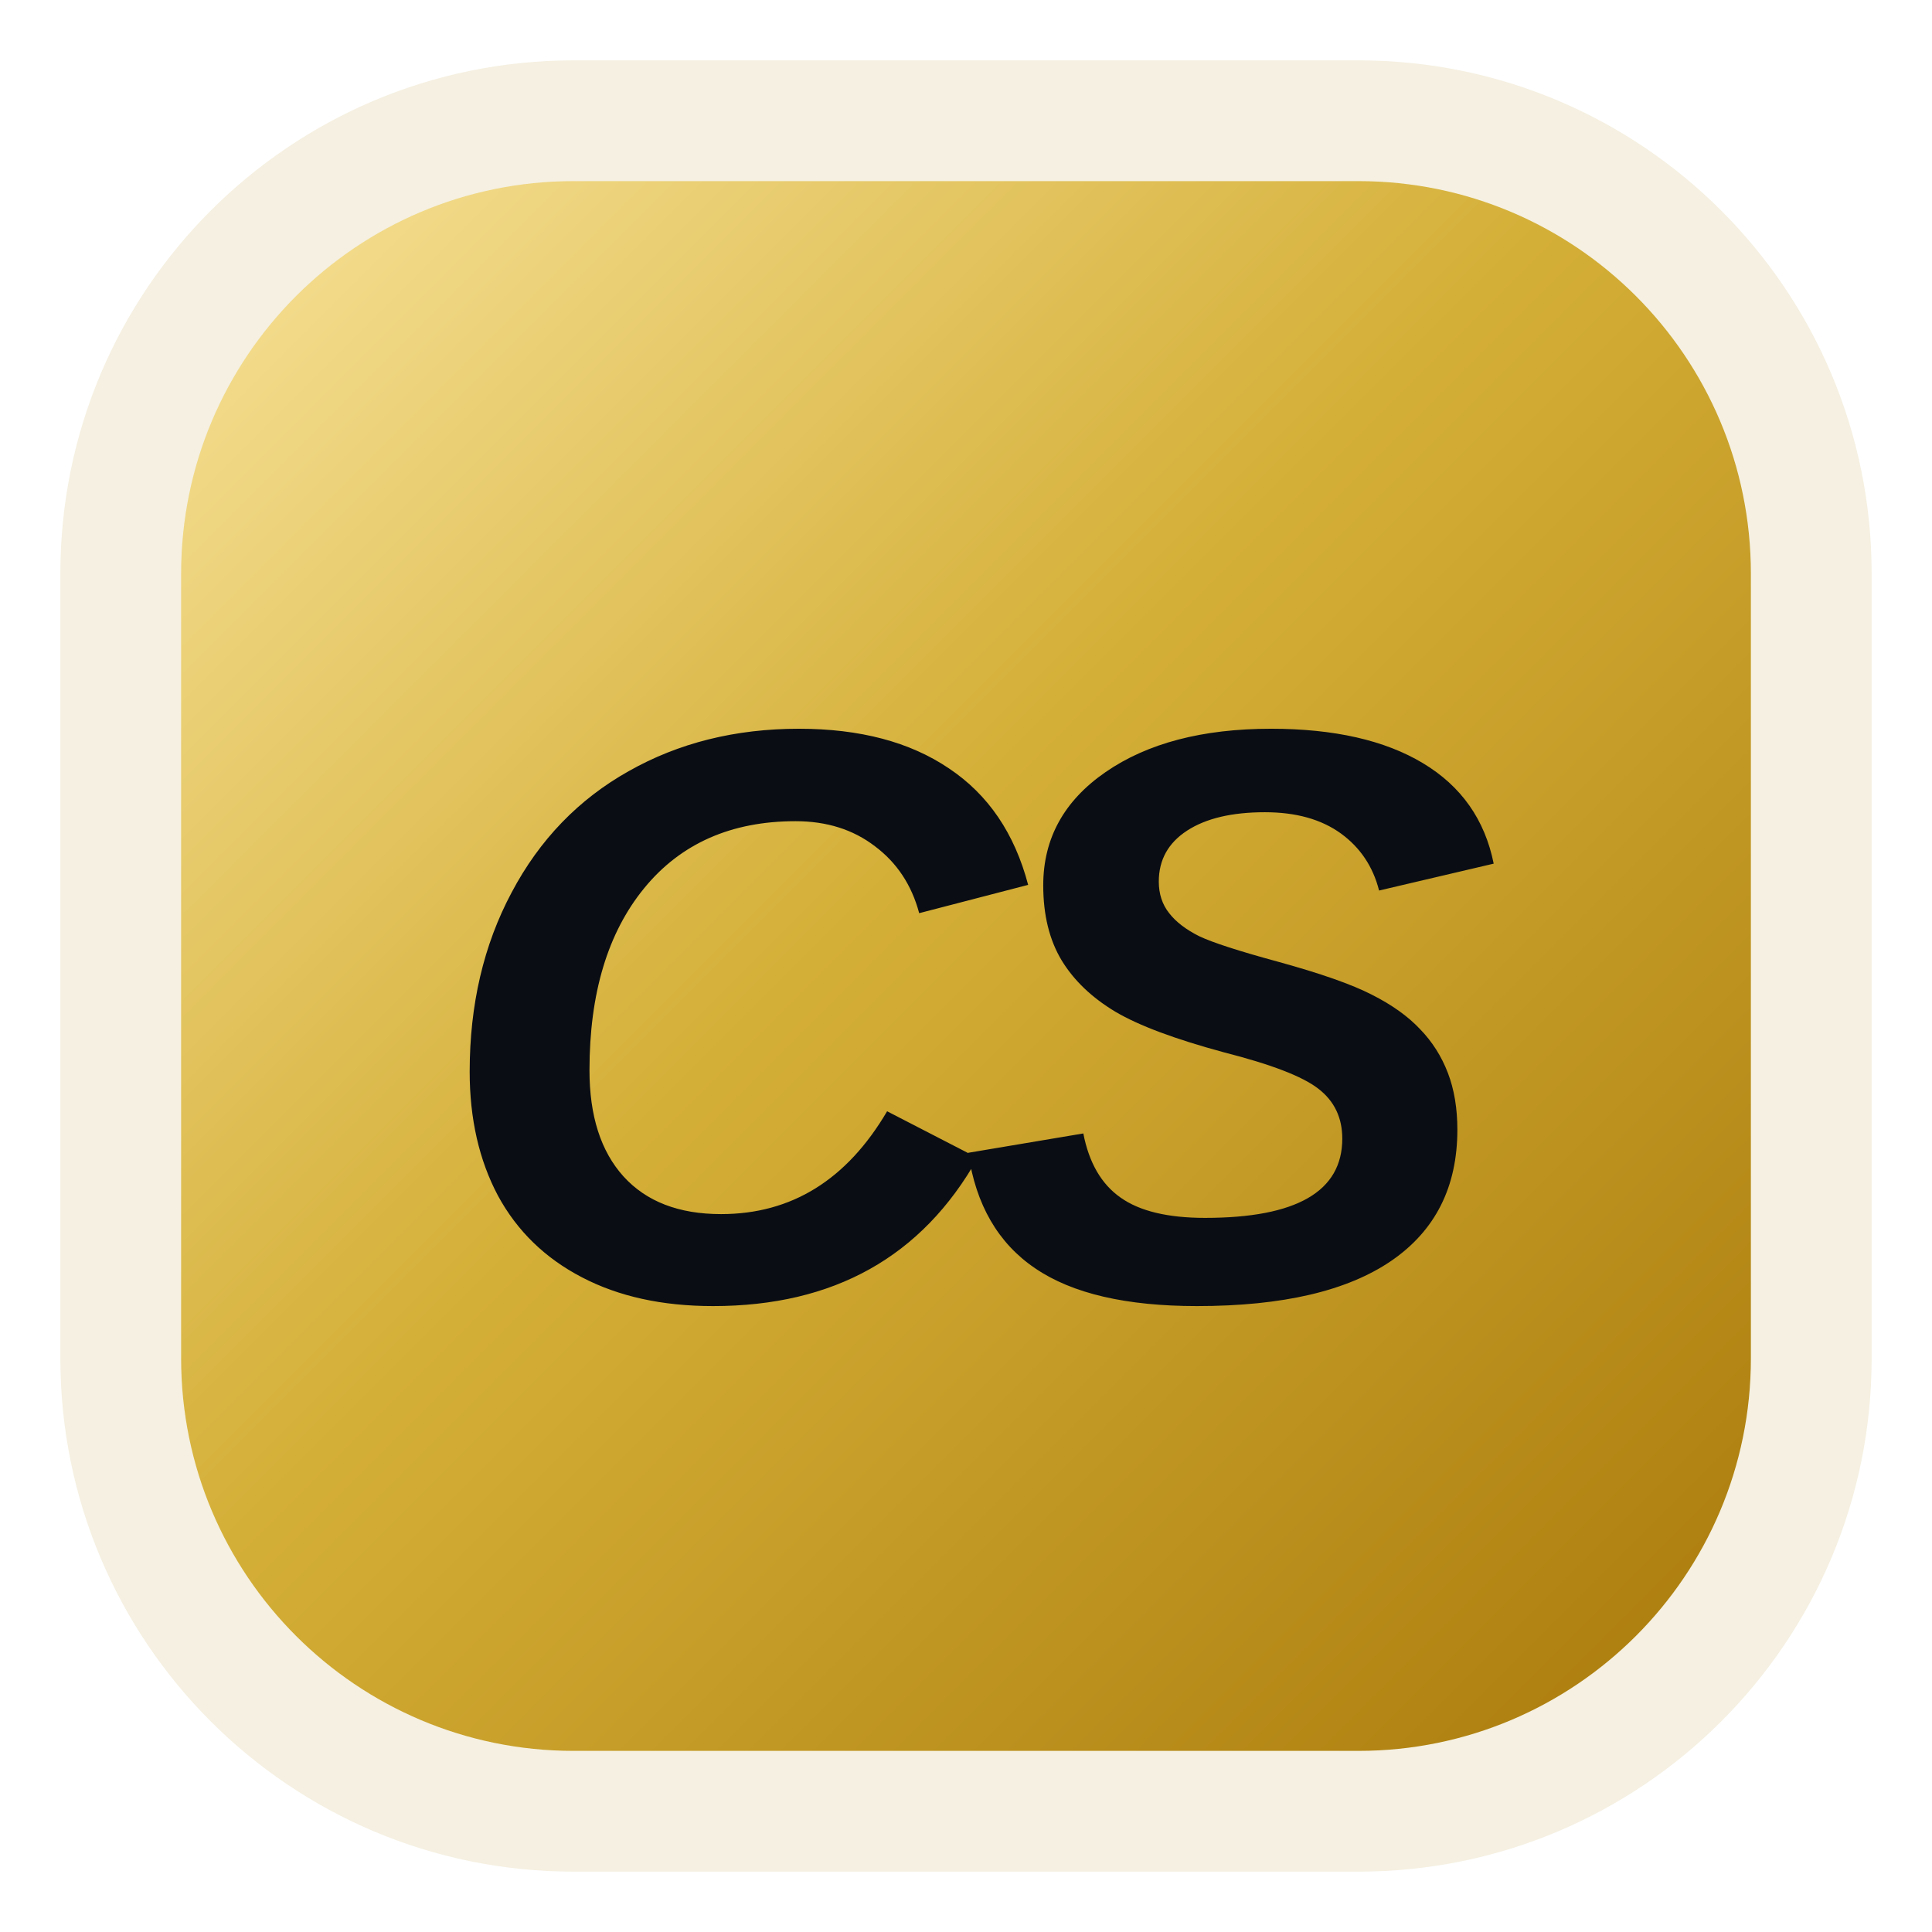
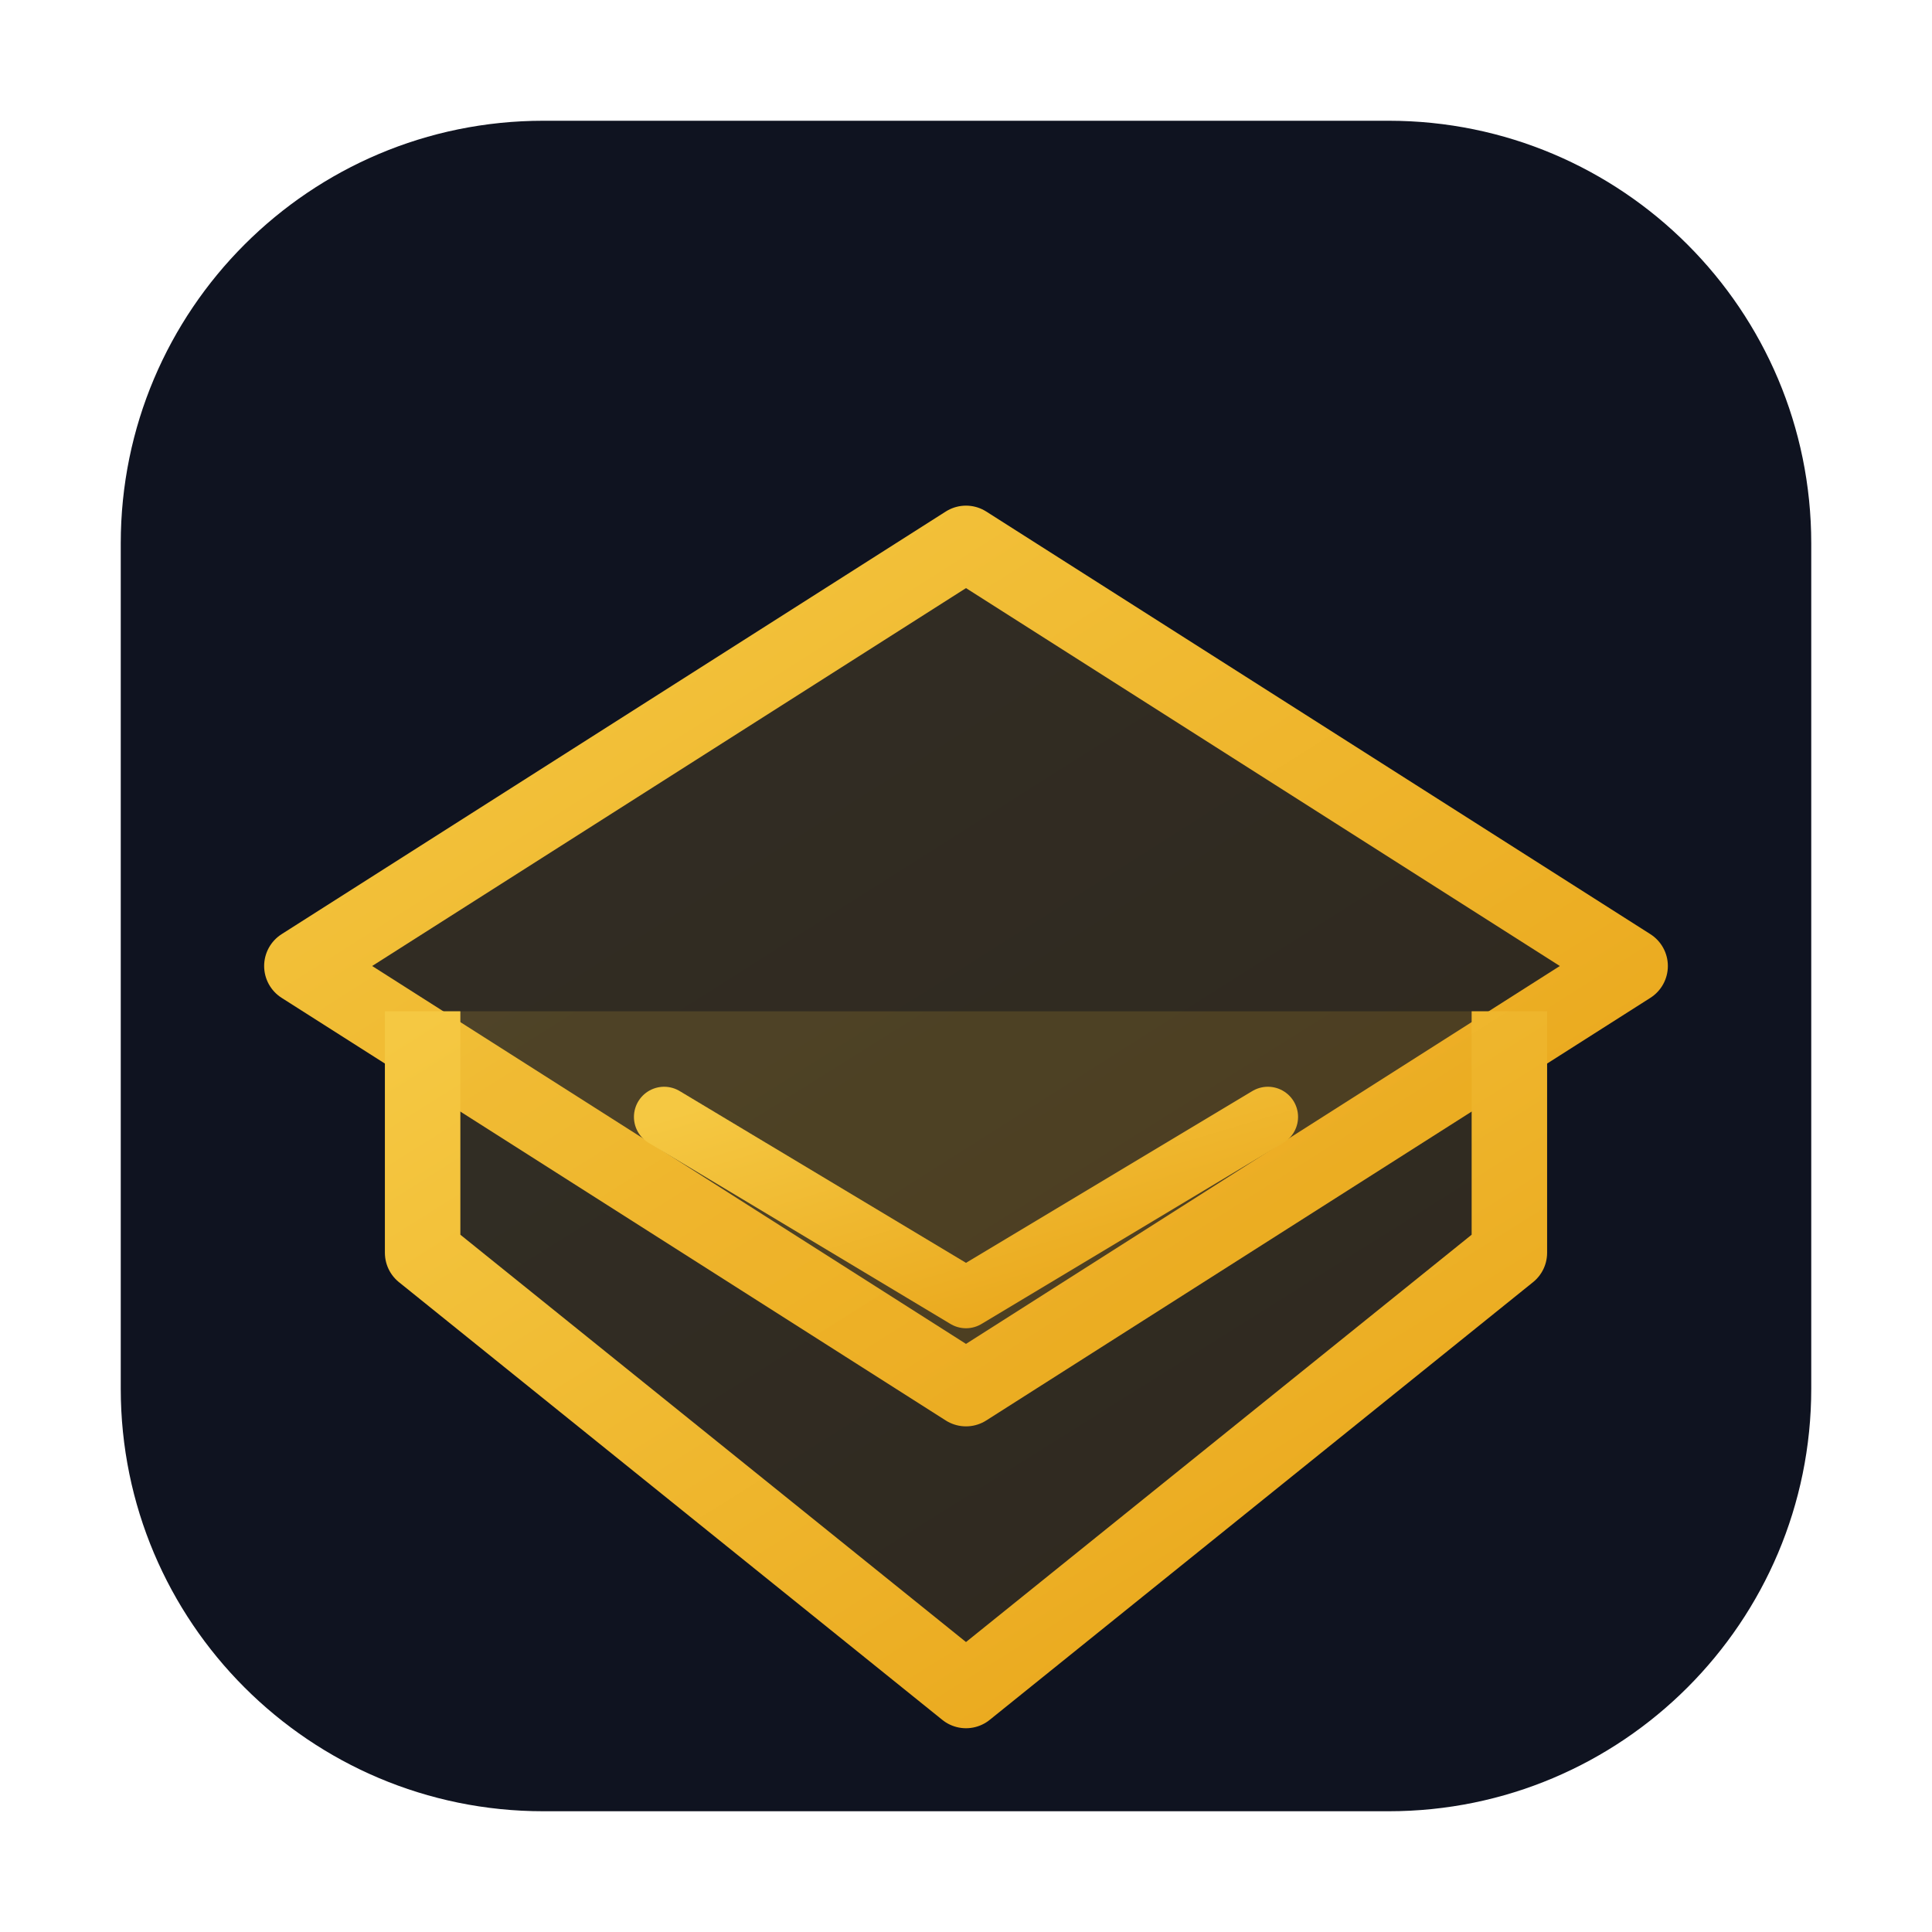
<svg xmlns="http://www.w3.org/2000/svg" width="64" height="64" viewBox="0 0 64 64">
  <defs>
-     <linearGradient id="fg" x1="0" y1="0" x2="1" y2="1">
-       <stop offset="0" stop-color="#F8E39B" />
-       <stop offset=".45" stop-color="#D4AF37" />
-       <stop offset="1" stop-color="#A9790A" />
+     <linearGradient id="g" x1="0%" y1="0%" x2="100%" y2="100%">
+       <stop offset="0%" stop-color="#f5c842" />
+       <stop offset="100%" stop-color="#e8a317" />
    </linearGradient>
  </defs>
-   <rect x="2" y="2" width="60" height="60" rx="17" fill="#F5F0E1" />
-   <rect x="6" y="6" width="52" height="52" rx="13" fill="url(#fg)" />
-   <text x="32" y="43" text-anchor="middle" font-family="Arial Black, Arial, sans-serif" font-size="27" font-weight="900" font-style="italic" fill="#0A0D14" letter-spacing="-2">CS</text>
+   <rect x="4" y="4" width="56" height="56" rx="14" fill="#0f1320" />
+   <path d="M32 18L10 32l22 14 22-14L32 18z" fill="url(#g)" opacity=".15" />
+   <path d="M32 18L10 32l22 14 22-14L32 18z" fill="none" stroke="url(#g)" stroke-width="2.5" stroke-linejoin="round" />
+   <path d="M14 33.5v8L32 56l18-14.5v-8" fill="url(#g)" opacity=".15" />
+   <path d="M14 33.5v8L32 56l18-14.5v-8" fill="none" stroke="url(#g)" stroke-width="2.5" stroke-linejoin="round" />
+   <path d="M22 37l10 6 10-6" fill="none" stroke="url(#g)" stroke-width="2" stroke-linecap="round" stroke-linejoin="round" />
</svg>
